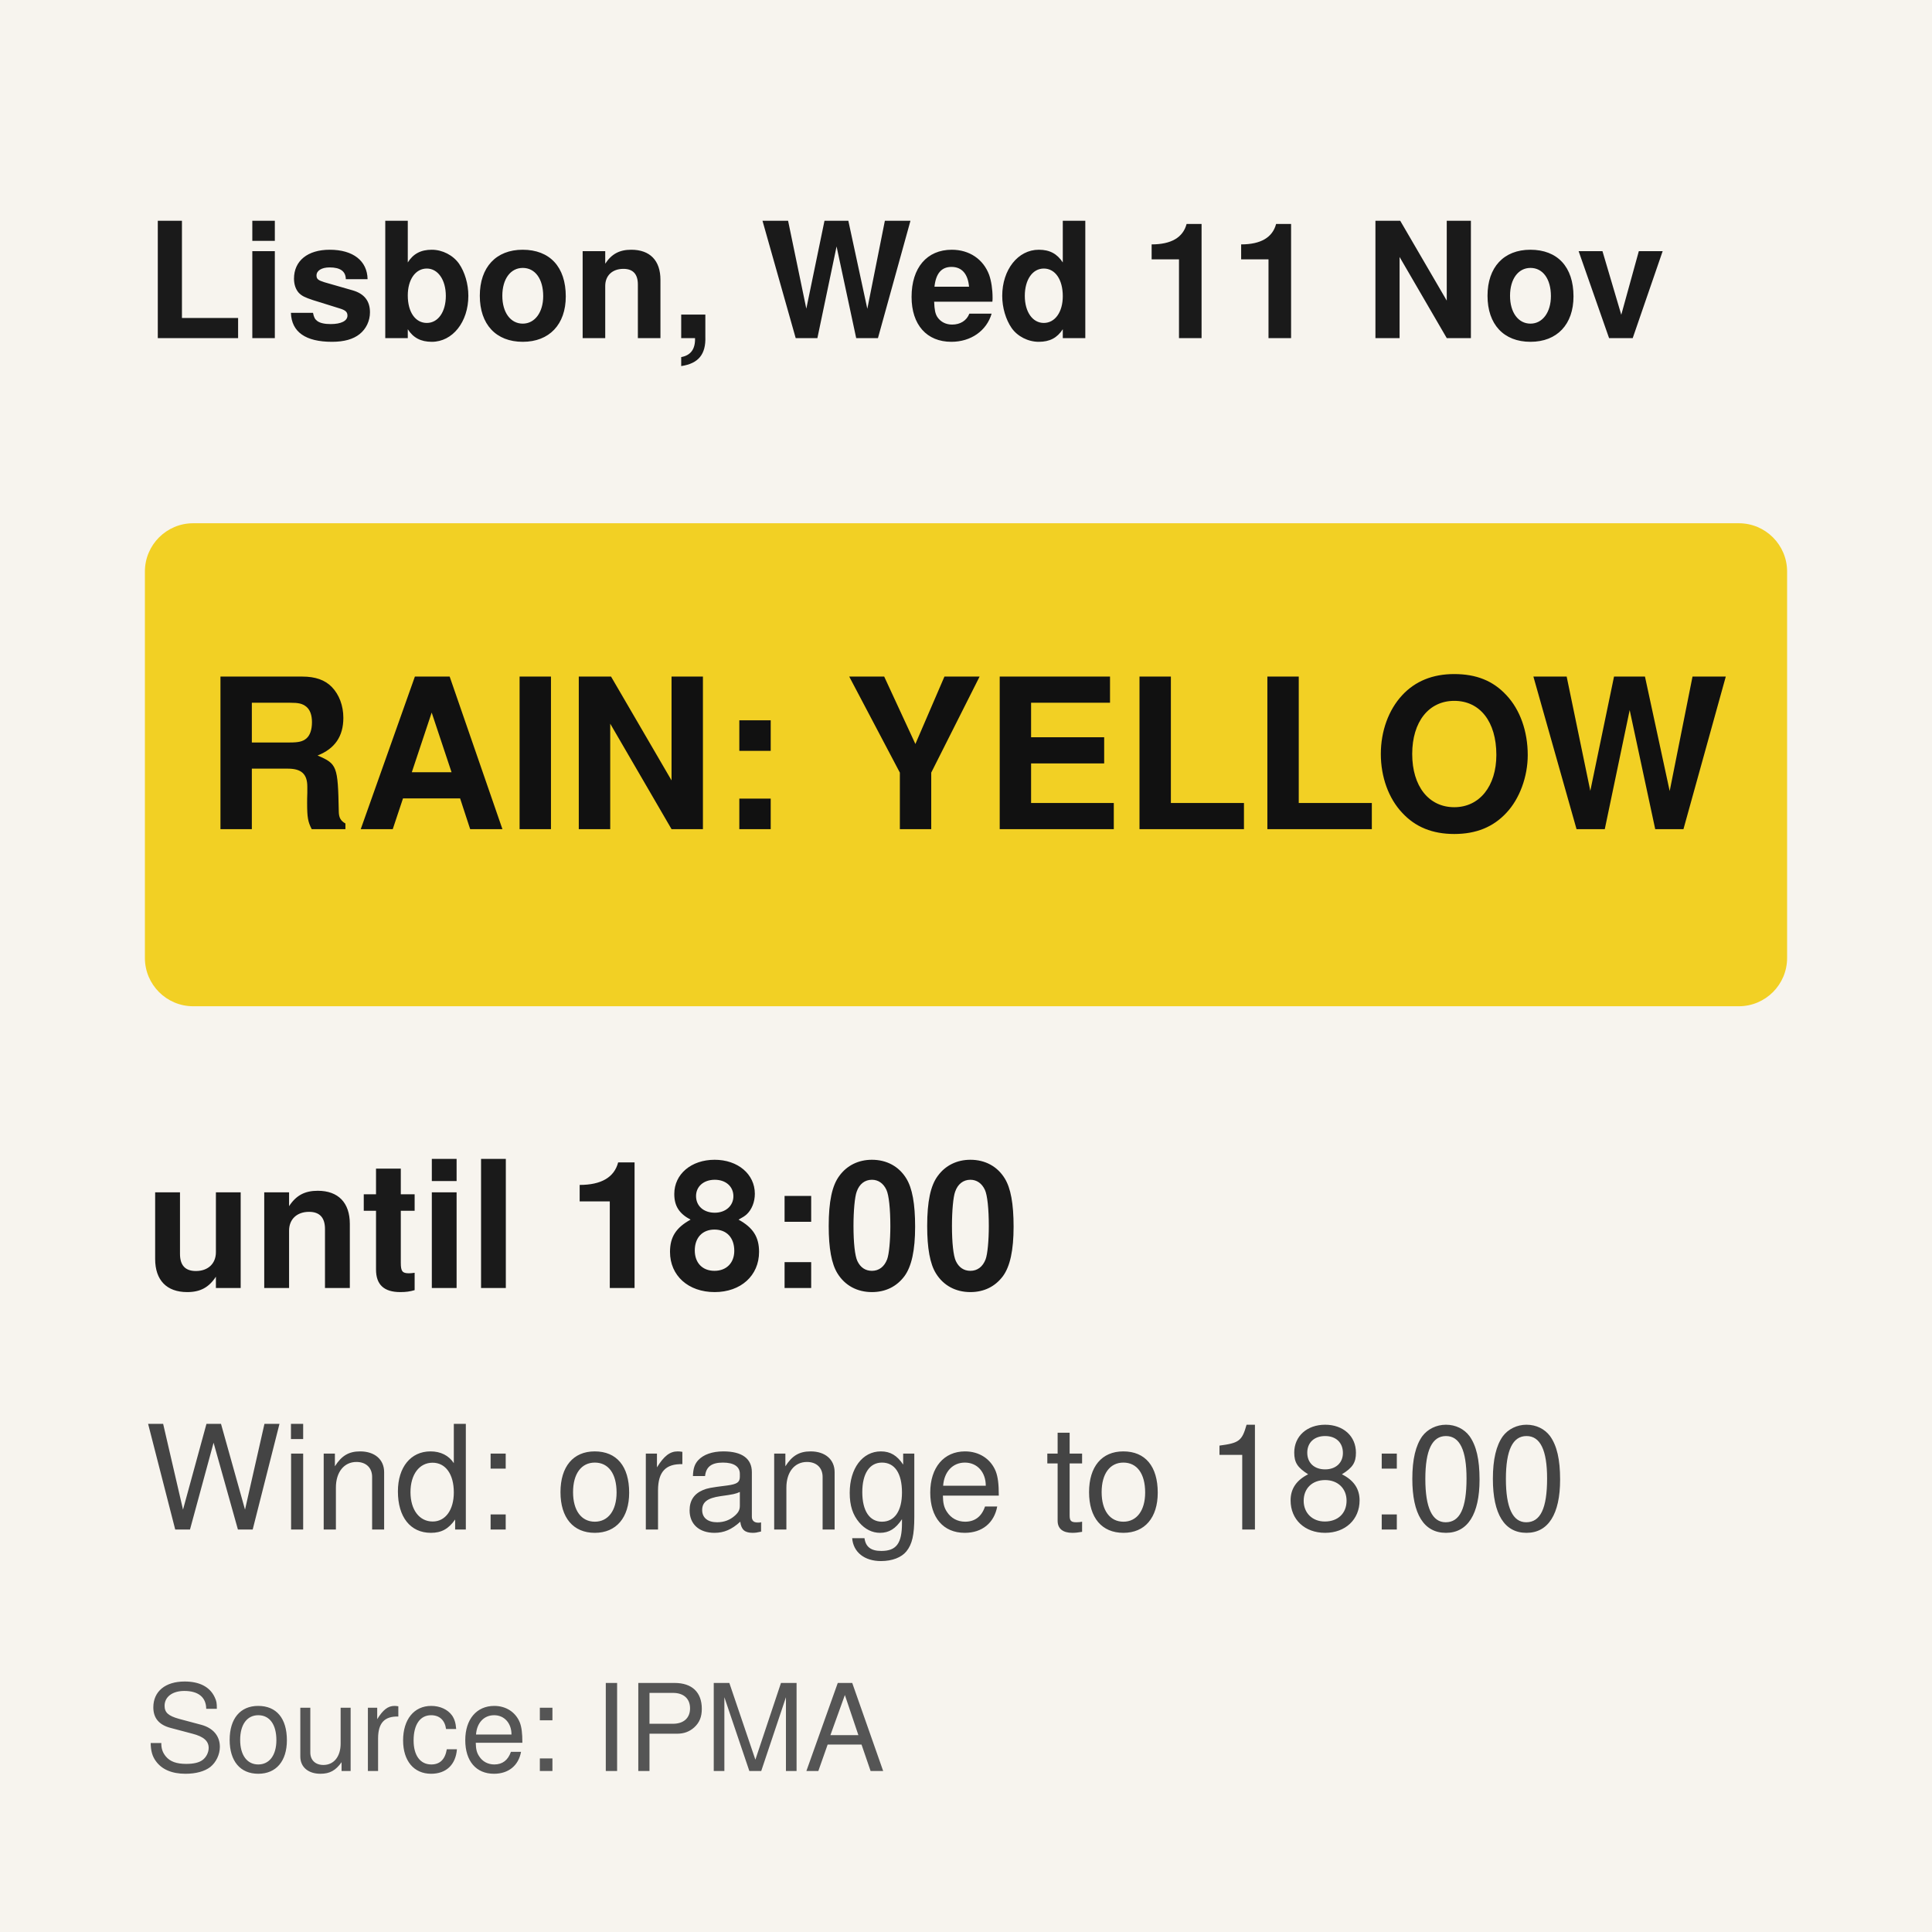
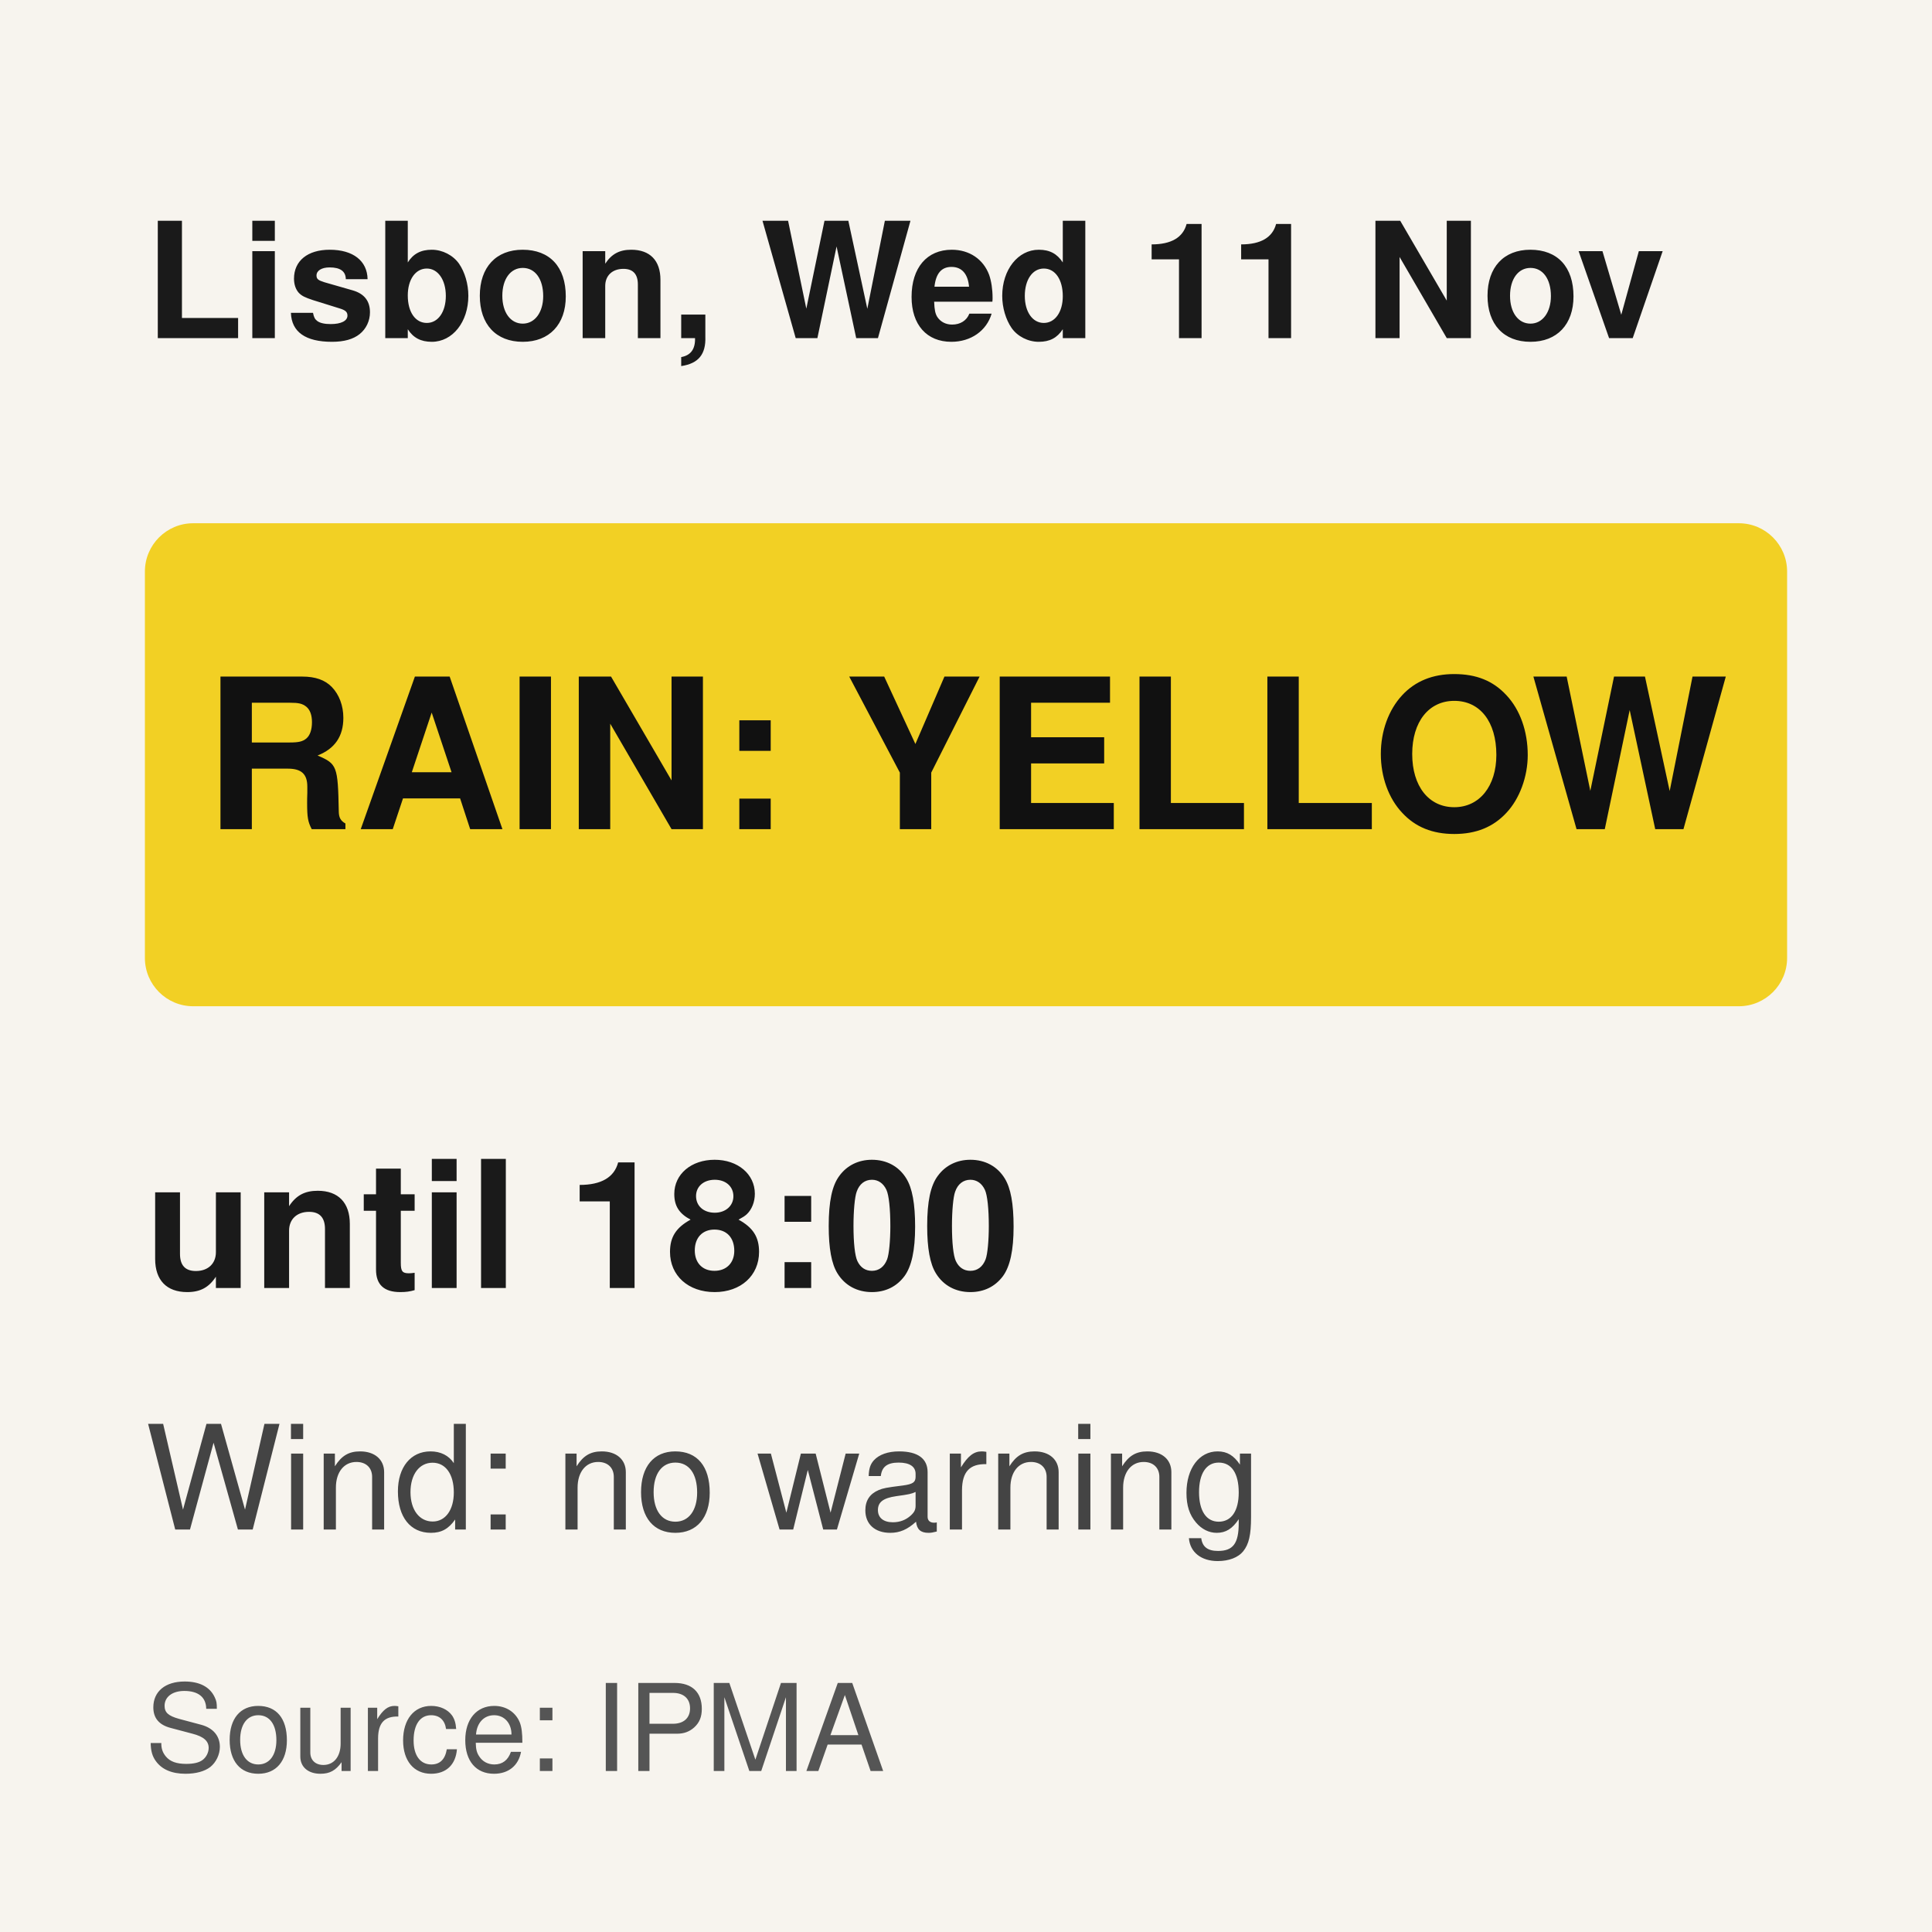
<svg xmlns="http://www.w3.org/2000/svg" viewBox="0 0 480 480" width="480" height="480" role="img" aria-labelledby="t d">
  <rect width="480" height="480" fill="#f7f4ee" />
  <g font-family="Helvetica, Arial, sans-serif">
    <text x="36" y="84" font-size="40" font-weight="700" fill="#1a1a1a">Lisbon, Wed 11 Nov</text>
    <rect x="36" y="130" width="408" height="120" rx="12" fill="#f2d024" />
    <text x="240" y="206" text-anchor="middle" font-size="52" font-weight="700" fill="#111111">RAIN: YELLOW</text>
    <text x="36" y="320" font-size="44" font-weight="700" fill="#1a1a1a">until 18:00</text>
-     <text x="36" y="380" font-size="36" fill="#444">Wind: orange to 18:00</text>
+     <text x="36" y="380" font-size="36" fill="#444">Wind: no warning</text>
    <text x="36" y="440" font-size="30" fill="#555">Source: IPMA</text>
  </g>
</svg>
